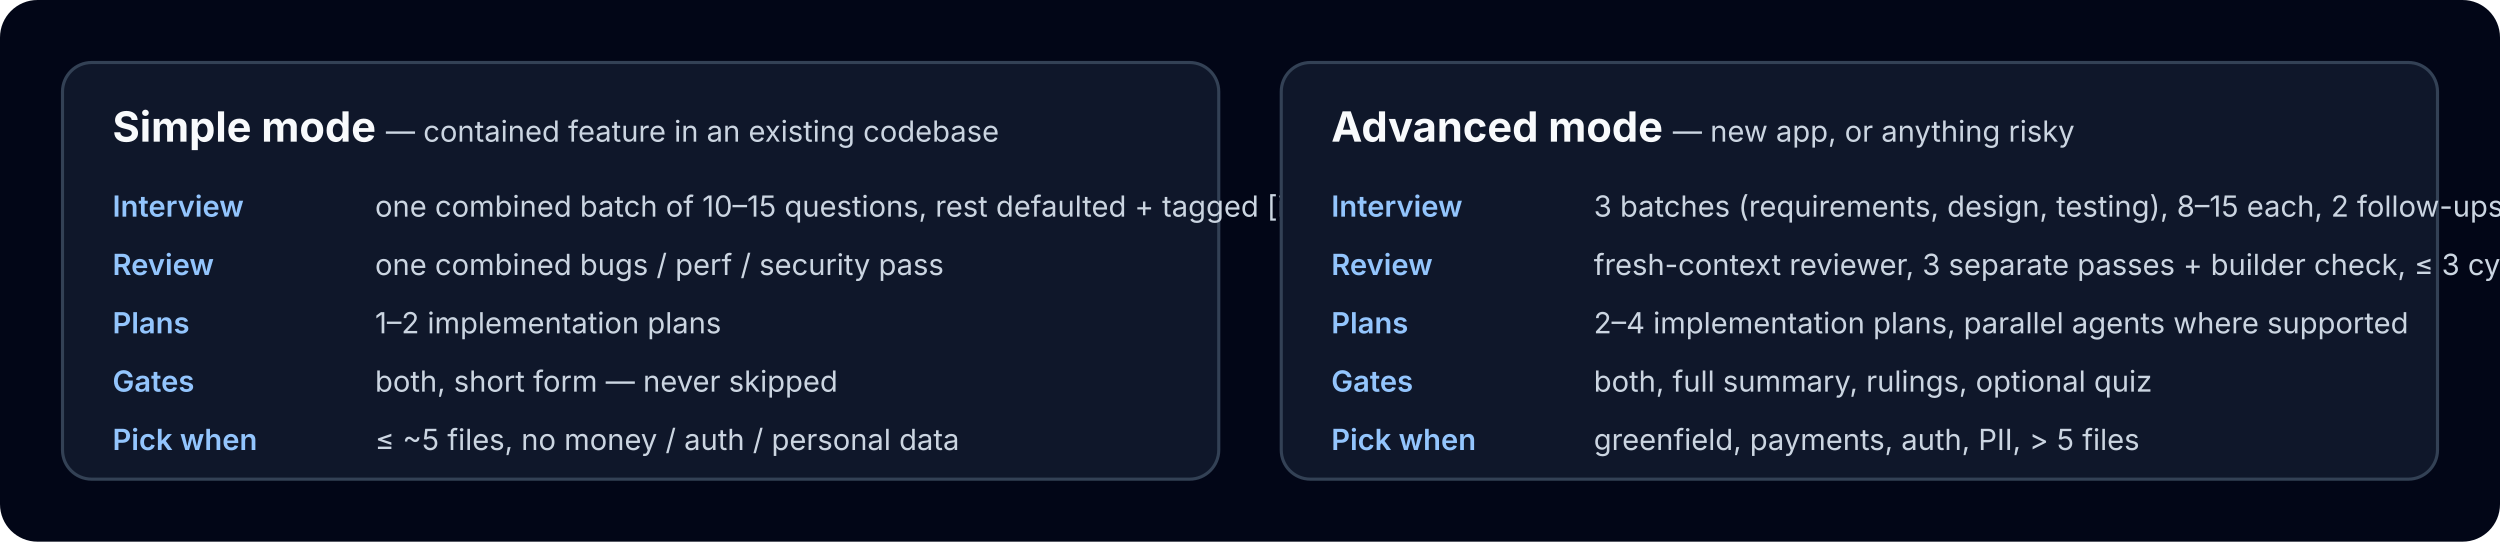
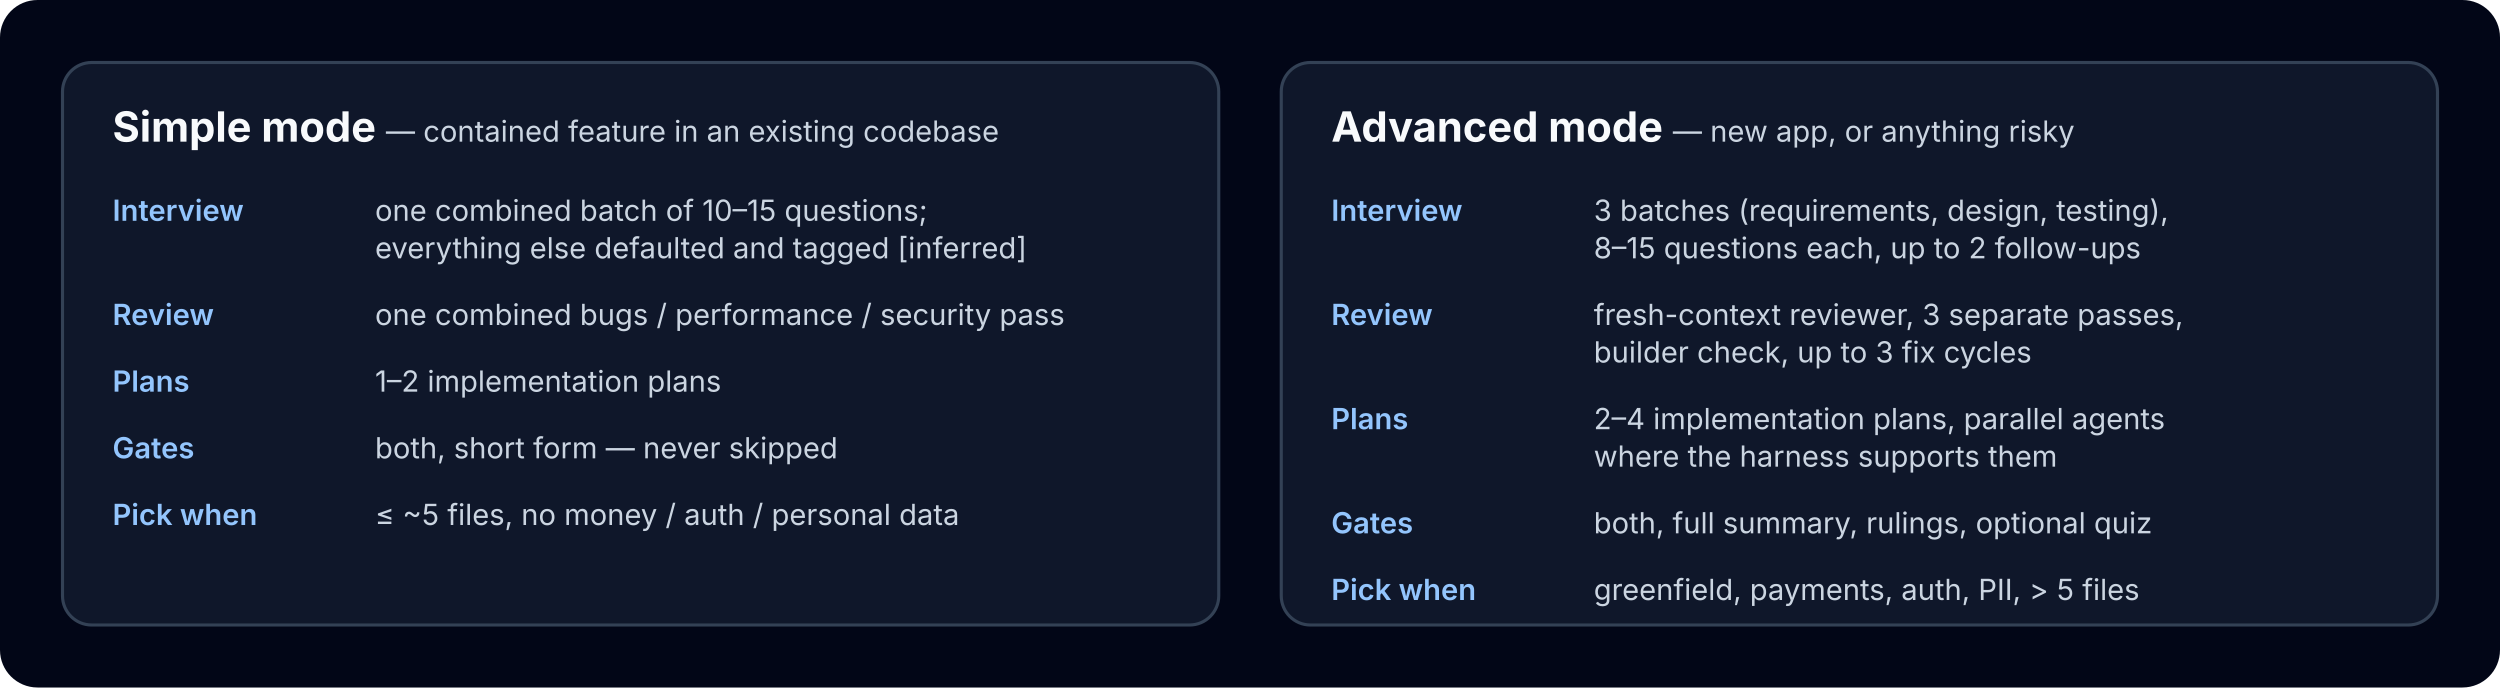
- <svg xmlns="http://www.w3.org/2000/svg" viewBox="0 0 1200 260" width="1200" height="260" role="img" aria-label="Simple mode versus advanced mode">
+ <svg xmlns="http://www.w3.org/2000/svg" viewBox="0 0 1200 330" width="1200" height="330" role="img" aria-label="Simple mode versus advanced mode">
  <defs>
    <style>
    .card{fill:#0f172a;stroke:#334155;stroke-width:1.5}
-     .t{font:700 20px -apple-system,Segoe UI,Inter,sans-serif;fill:#f8fafc}
-     .s{font:400 14px -apple-system,Segoe UI,Inter,sans-serif;fill:#cbd5e1}
-     .k{font:600 14px -apple-system,Segoe UI,Inter,sans-serif;fill:#93c5fd}
+     .t{font:700 20px -apple-system,"Segoe UI",Inter,Helvetica,Arial,sans-serif;fill:#f8fafc}
+     .s{font:400 14px -apple-system,"Segoe UI",Inter,Helvetica,Arial,sans-serif;fill:#cbd5e1}
+     .k{font:600 14px -apple-system,"Segoe UI",Inter,Helvetica,Arial,sans-serif;fill:#93c5fd}
  </style>
  </defs>
-   <rect width="1200" height="260" fill="#020617" rx="18" />
+   <rect width="1200" height="330" fill="#020617" rx="18" />
  <g transform="translate(30,30)">
-     <rect class="card" width="555" height="200" rx="14" />
+     <rect class="card" width="555" height="270" rx="14" stroke="#334155" />
    <text x="24" y="38" class="t">Simple mode <tspan class="s">— contained feature in an existing codebase</tspan>
    </text>
-     <text x="24" y="74" class="k">Interview</text>
-     <text x="150" y="74" class="s">one combined batch of 10–15 questions, rest defaulted + tagged [inferred]</text>
-     <text x="24" y="102" class="k">Review</text>
-     <text x="150" y="102" class="s">one combined bugs / perf / security pass</text>
-     <text x="24" y="130" class="k">Plans</text>
-     <text x="150" y="130" class="s">1–2 implementation plans</text>
-     <text x="24" y="158" class="k">Gates</text>
-     <text x="150" y="158" class="s">both, short form — never skipped</text>
-     <text x="24" y="186" class="k">Pick when</text>
-     <text x="150" y="186" class="s">≤ ~5 files, no money / auth / personal data</text>
+     <text x="24" y="76" class="k">Interview</text>
+     <text x="150" y="76" class="s">one combined batch of 10–15 questions;</text>
+     <text x="150" y="94" class="s">everything else defaulted and tagged [inferred]</text>
+     <text x="24" y="126" class="k">Review</text>
+     <text x="150" y="126" class="s">one combined bugs / performance / security pass</text>
+     <text x="24" y="158" class="k">Plans</text>
+     <text x="150" y="158" class="s">1–2 implementation plans</text>
+     <text x="24" y="190" class="k">Gates</text>
+     <text x="150" y="190" class="s">both, short form — never skipped</text>
+     <text x="24" y="222" class="k">Pick when</text>
+     <text x="150" y="222" class="s">≤ ~5 files, no money / auth / personal data</text>
  </g>
  <g transform="translate(615,30)">
-     <rect class="card" width="555" height="200" rx="14" stroke="#3b82f6" />
+     <rect class="card" width="555" height="270" rx="14" stroke="#3b82f6" />
    <text x="24" y="38" class="t">Advanced mode <tspan class="s">— new app, or anything risky</tspan>
    </text>
-     <text x="24" y="74" class="k">Interview</text>
-     <text x="150" y="74" class="s">3 batches (requirements, design, testing), 8–15 each, 2 follow-ups</text>
-     <text x="24" y="102" class="k">Review</text>
-     <text x="150" y="102" class="s">fresh-context reviewer, 3 separate passes + builder check, ≤ 3 cycles</text>
-     <text x="24" y="130" class="k">Plans</text>
-     <text x="150" y="130" class="s">2–4 implementation plans, parallel agents where supported</text>
-     <text x="24" y="158" class="k">Gates</text>
-     <text x="150" y="158" class="s">both, full summary, rulings, optional quiz</text>
-     <text x="24" y="186" class="k">Pick when</text>
-     <text x="150" y="186" class="s">greenfield, payments, auth, PII, &gt; 5 files</text>
+     <text x="24" y="76" class="k">Interview</text>
+     <text x="150" y="76" class="s">3 batches (requirements, design, testing),</text>
+     <text x="150" y="94" class="s">8–15 questions each, up to 2 follow-ups</text>
+     <text x="24" y="126" class="k">Review</text>
+     <text x="150" y="126" class="s">fresh-context reviewer, 3 separate passes,</text>
+     <text x="150" y="144" class="s">builder check, up to 3 fix cycles</text>
+     <text x="24" y="176" class="k">Plans</text>
+     <text x="150" y="176" class="s">2–4 implementation plans, parallel agents</text>
+     <text x="150" y="194" class="s">where the harness supports them</text>
+     <text x="24" y="226" class="k">Gates</text>
+     <text x="150" y="226" class="s">both, full summary, rulings, optional quiz</text>
+     <text x="24" y="258" class="k">Pick when</text>
+     <text x="150" y="258" class="s">greenfield, payments, auth, PII, &gt; 5 files</text>
  </g>
</svg>
